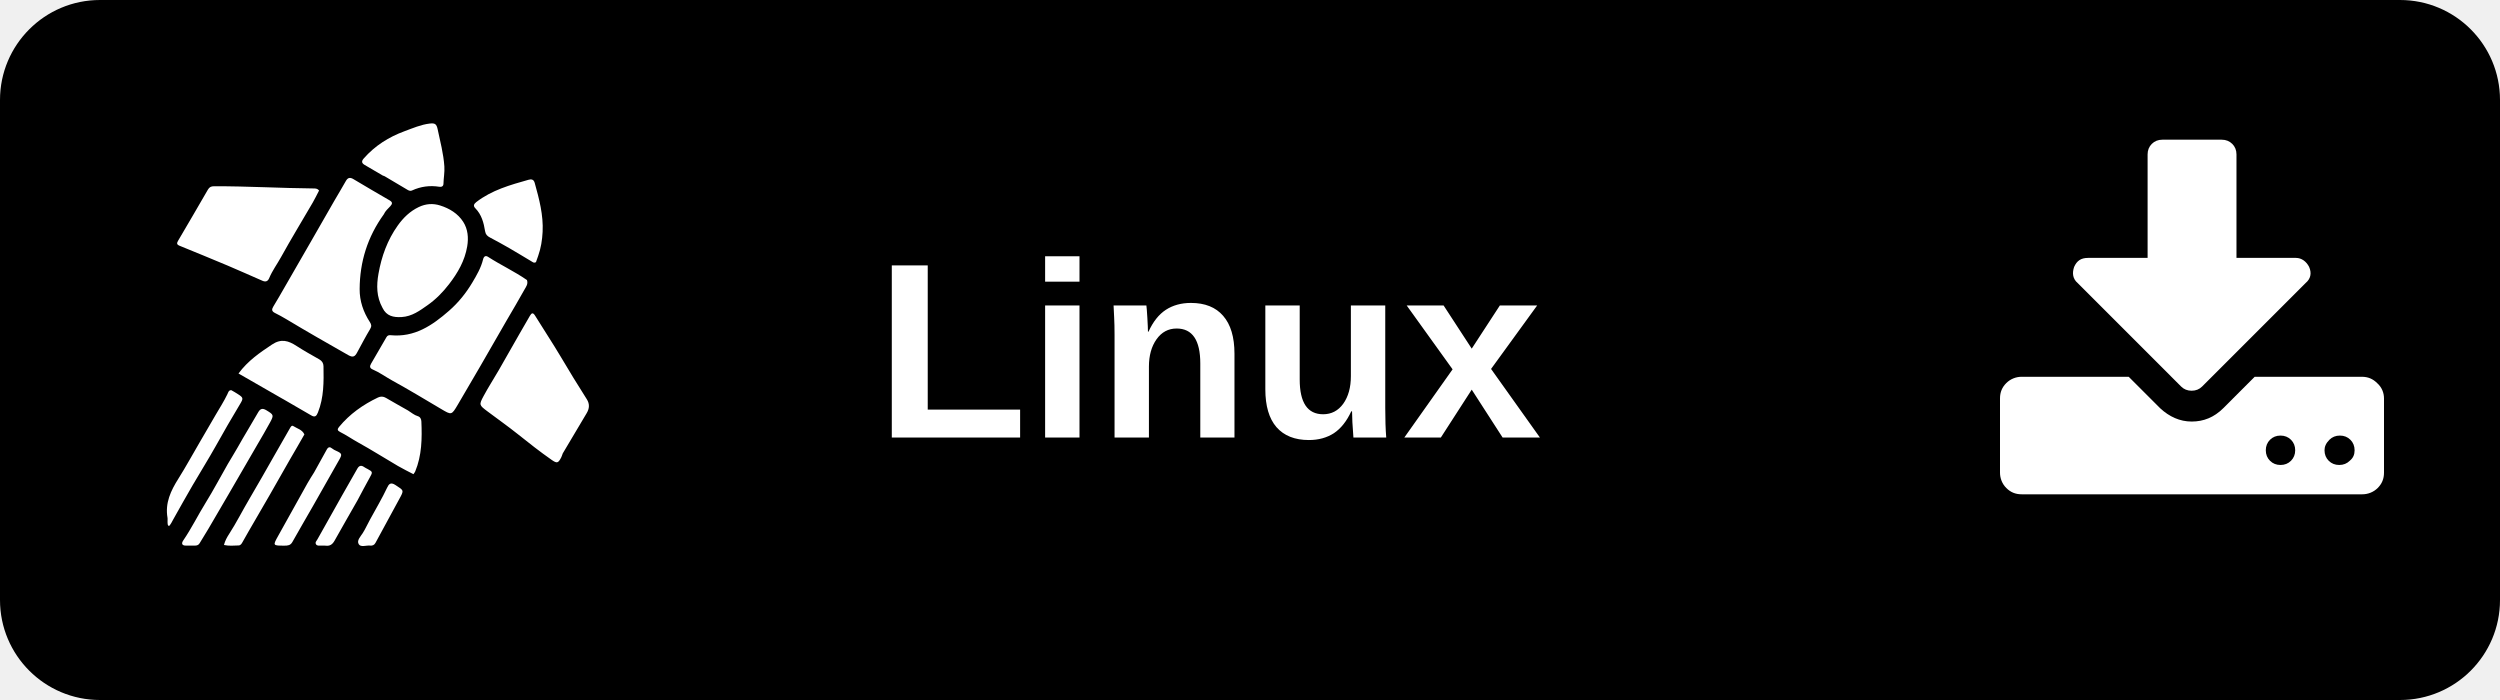
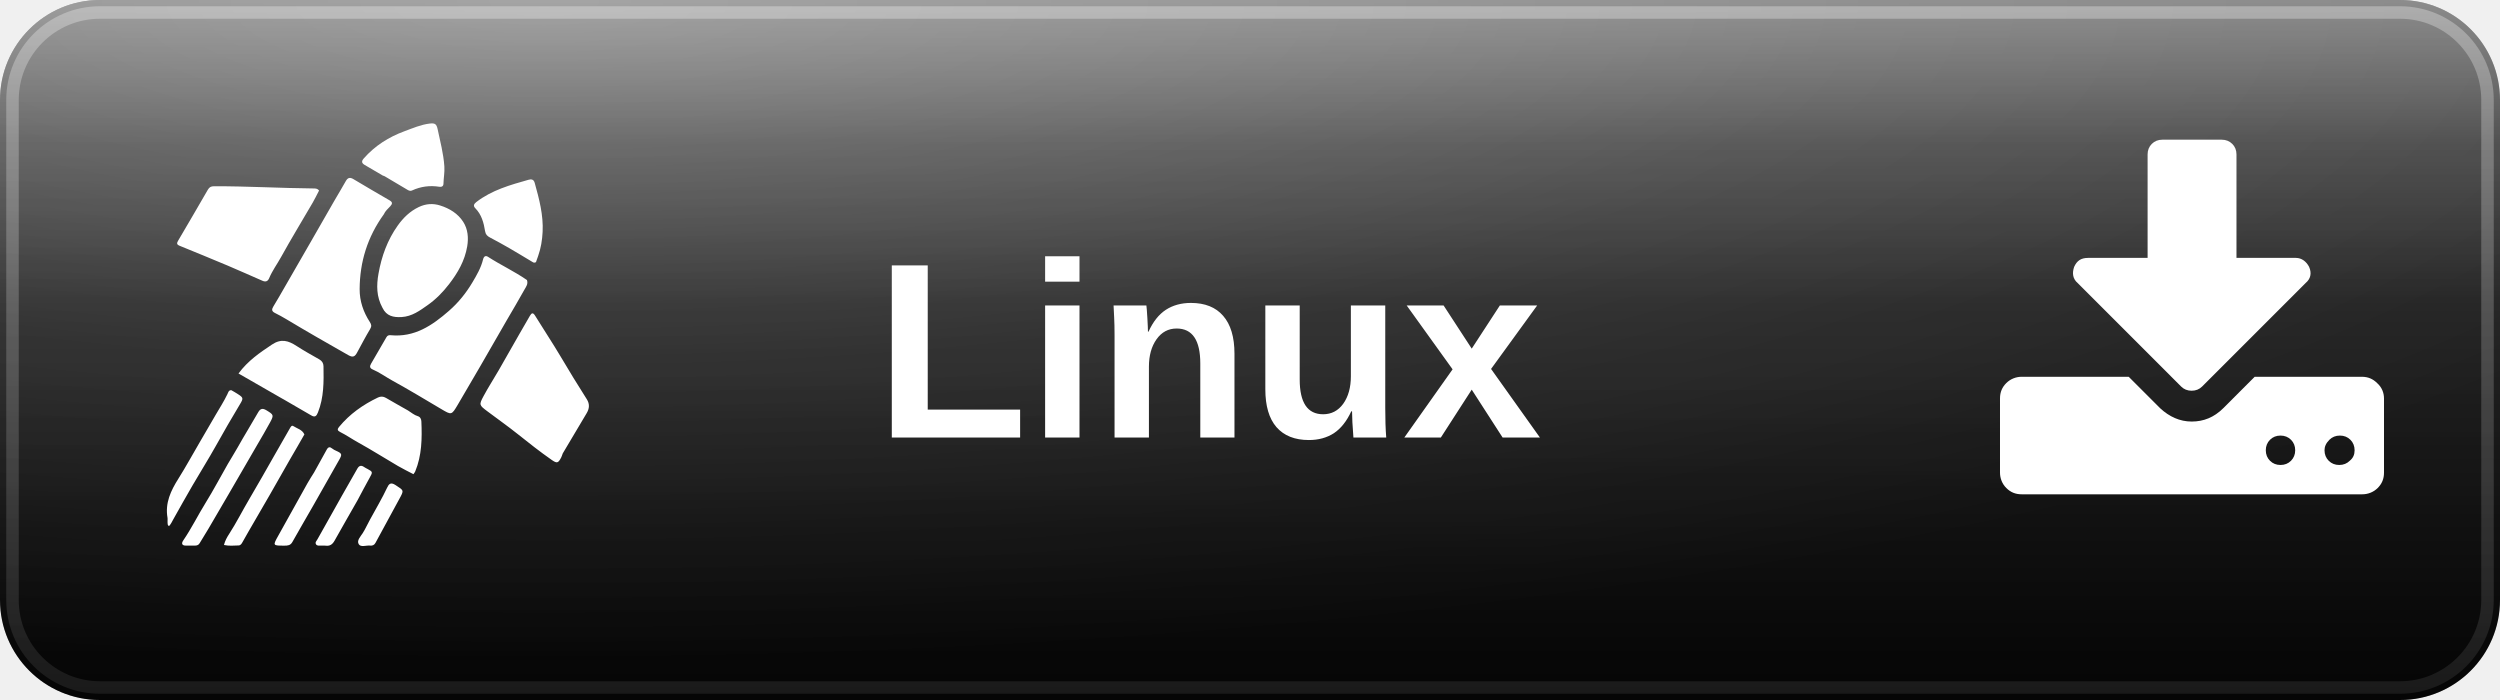
<svg xmlns="http://www.w3.org/2000/svg" width="200" height="56" viewBox="0 0 200 56">
-   <rect x="0" y="0" width="200" height="56" rx="8" fill="#000000" />
+   <defs>
+     <linearGradient id="badgeBg" x1="0%" y1="0%" x2="0%" y2="100%">
+       <stop offset="0%" stop-color="#4A4A4A" />
+       <stop offset="45%" stop-color="#232323" />
+       <stop offset="100%" stop-color="#070707" />
+     </linearGradient>
+     <radialGradient id="badgeSheen" cx="22%" cy="0%" r="95%">
+       <stop offset="0%" stop-color="#FFFFFF" stop-opacity="0.24" />
+       <stop offset="55%" stop-color="#FFFFFF" stop-opacity="0.08" />
+       <stop offset="100%" stop-color="#FFFFFF" stop-opacity="0" />
+     </radialGradient>
+     <linearGradient id="badgeGloss" x1="0%" y1="0%" x2="0%" y2="100%">
+       <stop offset="0%" stop-color="#FFFFFF" stop-opacity="0.34" />
+       <stop offset="48%" stop-color="#FFFFFF" stop-opacity="0.10" />
+       <stop offset="100%" stop-color="#FFFFFF" stop-opacity="0" />
+     </linearGradient>
+     <linearGradient id="badgeShadow" x1="0%" y1="0%" x2="0%" y2="100%">
+       <stop offset="0%" stop-color="#000000" stop-opacity="0" />
+       <stop offset="100%" stop-color="#000000" stop-opacity="0.30" />
+     </linearGradient>
+     <linearGradient id="badgeStroke" x1="0%" y1="0%" x2="0%" y2="100%">
+       <stop offset="0%" stop-color="#FFFFFF" stop-opacity="0.30" />
+       <stop offset="100%" stop-color="#FFFFFF" stop-opacity="0.08" />
+     </linearGradient>
+   </defs>
+   <rect x="0" y="0" width="200" height="56" rx="8" fill="url(#badgeBg)" />
+   <rect x="0" y="0" width="200" height="56" rx="8" fill="url(#badgeSheen)" />
+   <path d="M8 0H192A8 8 0 0 1 200 8V24H0V8A8 8 0 0 1 8 0Z" fill="url(#badgeGloss)" />
+   <path d="M0 30H200V48A8 8 0 0 1 192 56H8A8 8 0 0 1 0 48V30Z" fill="url(#badgeShadow)" />
+   <rect x="1" y="1" width="198" height="54" rx="7" fill="none" stroke="url(#badgeStroke)" />
  <g transform="translate(12,8) scale(0.08)">
    <path fill="#FFFFFF" d="       M376.958,180.047         C364.518,171.406 350.719,165.04 338.015,156.828         C335.581,155.254 333.818,156.329 333.06,159.447         C331.032,167.78 326.673,175.211 322.389,182.425         C316.115,192.989 308.442,202.555 299.021,210.789         C282.199,225.493 264.495,237.492 240.69,235.217         C238.836,235.04 237.465,235.413 236.488,237.11         C231.353,246.032 226.22,254.955 220.997,263.825         C219.479,266.402 219.814,268.217 222.603,269.413         C229.655,272.436 235.828,277.024 242.525,280.697         C258.976,289.721 275.037,299.46 291.19,309.022         C301.526,315.141 301.535,315.267 307.733,304.788         C315.261,292.061 322.711,279.288 330.121,266.492         C339.019,251.128 347.819,235.707 356.702,220.334         C362.69,209.97 368.895,199.728 374.666,189.245         C376.089,186.66 378.315,183.978 376.958,180.047        M233.812,114.313         C235.265,111.025 237.968,108.713 240.338,106.177         C242.607,103.748 242.595,102.089 239.576,100.342         C227.504,93.357 215.459,86.325 203.491,79.165         C200.048,77.105 197.806,77.506 195.804,81.1         C192.085,87.777 188.068,94.288 184.252,100.912         C176.298,114.717 168.406,128.557 160.466,142.369         C151.781,157.477 143.08,172.576 134.368,187.669         C130.717,193.994 127.126,200.357 123.298,206.573         C121.504,209.485 121.714,211.349 124.893,212.939         C128.753,214.869 132.56,216.93 136.258,219.155         C156.746,231.478 177.506,243.324 198.292,255.135         C203.139,257.889 205.006,256.411 207.102,252.56         C211.392,244.679 215.526,236.704 220.143,229.019         C221.837,226.198 221.41,224.462 219.784,221.947         C213.333,211.97 209.571,201.057 209.643,189.058         C209.805,161.869 217.422,137.045 233.812,114.313        M77.691,165.607         C89.279,170.644 100.898,175.61 112.435,180.762         C115.868,182.295 117.949,181.134 119.22,178.076         C122.299,170.666 127.097,164.223 130.948,157.252         C141.135,138.807 152.135,120.813 162.732,102.593         C165.04,98.624 167.015,94.461 169.08,90.508         C167.523,88.546 165.628,88.472 163.835,88.457         C130.525,88.165 97.253,86.135 63.934,86.252         C61.166,86.261 59.386,87.061 57.912,89.623         C48.064,106.742 38.048,123.765 28.058,140.802         C26.735,143.059 26.527,144.52 29.536,145.734         C45.401,152.134 61.188,158.727 77.691,165.607        M412.744,353.437         C420.721,340.011 428.685,326.577 436.683,313.162         C439.468,308.491 439.798,303.908 436.765,299.17         C427.726,285.047 419.031,270.716 410.476,256.289         C402.345,242.578 393.47,229.311 385.129,215.721         C382.958,212.184 381.567,212.954 379.906,215.806         C376.4,221.824 372.907,227.85 369.452,233.897         C362.545,245.986 355.72,258.123 348.758,270.181         C343.772,278.815 338.324,287.195 333.622,295.978         C328.865,304.864 329.116,305.072 337.322,311.264         C347.395,318.865 357.751,326.107 367.603,333.981         C378.751,342.892 389.949,351.719 401.654,359.883         C406.998,363.611 408.215,363.226 411.231,357.389         C411.761,356.363 412.064,355.219 412.744,353.437        M232.541,207.928         C236.513,216.075 243.346,217.535 251.71,217.042         C262.038,216.433 269.897,210.56 277.603,205.153         C285.757,199.431 292.852,192.233 299.101,184.109         C307.866,172.714 314.767,160.764 317.194,146.45         C318.667,137.769 317.896,129.173 313.241,121.88         C307.924,113.547 299.512,108.429 290.105,105.465         C282.907,103.197 275.787,103.697 268.773,107.038         C259.926,111.253 253.228,117.831 247.706,125.593         C237.417,140.057 231.514,156.406 228.469,173.781         C226.457,185.256 226.336,196.647 232.541,207.928        M131.923,298.442         C132.506,298.763 133.094,299.075 133.67,299.408         C142.841,304.717 152.043,309.975 161.167,315.365         C165.007,317.634 166.474,316.152 167.97,312.398         C173.927,297.45 173.779,281.844 173.497,266.202         C173.444,263.222 172.057,260.936 169.269,259.356         C161.624,255.025 153.933,250.741 146.563,245.97         C138.509,240.756 131.345,238.304 121.986,244.544         C109.804,252.666 97.907,260.732 88.503,273.498         C102.971,281.804 117.131,289.932 131.923,298.442        M258.036,310.496         C250.68,306.315 243.283,302.204 235.99,297.915         C233.275,296.318 230.681,296.211 227.949,297.516         C212.94,304.681 199.622,314.081 188.979,327.021         C187.183,329.204 187.317,330.578 190.095,331.969         C196.317,335.084 202.037,339.088 208.142,342.465         C221.634,349.928 234.675,358.202 247.986,365.998         C252.95,368.906 258.154,371.403 263.443,374.189         C264.16,373.105 264.839,372.361 265.202,371.486         C271.865,355.403 272.104,338.501 271.378,321.509         C271.278,319.184 270.393,316.923 267.674,316.121         C264.249,315.111 261.598,312.742 258.036,310.496        M388.196,155.819         C390.931,148.08 392.202,140.063 392.616,131.902         C393.475,115.006 389.167,98.943 384.708,82.894         C383.728,79.366 381.432,78.954 378.578,79.76         C360.193,84.956 341.797,90.092 326.273,102.086         C323.607,104.145 323.174,106.071 325.295,108.216         C331.629,114.621 333.738,122.81 335.095,131.215         C335.627,134.515 337.292,136.09 339.944,137.493         C346.395,140.905 352.813,144.389 359.13,148.043         C366.89,152.533 374.529,157.233 382.234,161.819         C383.207,162.398 384.193,163.204 385.961,162.162         C386.51,160.567 387.205,158.552 388.196,155.819        M232.851,75.59         C233.474,75.819 234.149,75.958 234.711,76.29         C241.993,80.588 249.26,84.912 256.528,89.235         C258.239,90.252 259.844,91.471 262.06,90.453         C270.75,86.461 279.84,85.252 289.278,86.76         C291.73,87.152 293.404,86.209 293.459,83.779         C293.59,77.987 294.758,72.326 294.361,66.413         C293.511,53.725 290.242,41.564 287.647,29.242         C286.542,23.992 284.959,22.929 279.721,23.556         C270.863,24.618 262.797,28.165 254.544,31.203         C238.718,37.028 224.903,45.742 213.712,58.505         C211.282,61.277 211.672,63.147 214.597,64.895         C220.443,68.389 226.302,71.859 232.851,75.59        M79.36,392.921         C88.604,376.977 97.858,361.039 107.089,345.088         C111.497,337.472 116.033,329.923 120.197,322.175         C124.011,315.078 123.594,314.651 116.518,310.342         C112.766,308.057 110.43,308.326 108.125,312.379         C101.4,324.204 94.163,335.739 87.539,347.617         C84.455,353.146 81.017,358.439 77.866,363.91         C70.415,376.849 63.5,390.114 55.634,402.791         C47.927,415.213 41.511,428.386 33.239,440.469         C31.353,443.223 31.653,445.647 35.936,445.598         C38.934,445.564 41.933,445.57 44.931,445.599         C46.895,445.618 48.522,445.057 49.596,443.287         C52.529,438.455 55.549,433.675 58.407,428.799         C65.287,417.062 72.093,405.282 79.36,392.921        M81.305,290.179         C78.63,290.128 78.248,292.419 77.43,294.124         C73.978,301.315 69.64,308.028 65.643,314.886         C60.379,323.919 55.169,332.998 49.858,342.011         C42.698,354.162 36,366.6 28.478,378.519         C20.854,390.598 14.951,402.886 17.5,417.711         C17.749,419.164 17.432,420.706 17.547,422.194         C17.655,423.573 17.319,425.203 19.046,426.099         C20.95,424.07 22.012,421.631 23.309,419.319         C29.639,408.033 35.947,396.734 42.455,385.551         C50.147,372.334 58.295,359.377 65.768,346.04         C73.639,331.996 81.61,318.016 89.949,304.249         C93.507,298.375 93.473,297.663 87.81,294.063         C85.849,292.816 83.879,291.582 81.305,290.179        M154.395,334.431         C152.238,329.568 147.101,328.573 143.206,326.027         C141.672,325.024 140.632,327.006 139.896,328.286         C134.606,337.489 129.351,346.713 124.077,355.925         C115.824,370.339 107.734,384.85 99.255,399.13         C92.389,410.694 86.408,422.76 79.074,434.063         C76.973,437.302 74.999,440.81 73.974,444.991         C79.037,446.083 83.841,445.614 88.608,445.442         C90.868,445.361 91.763,443.48 92.782,441.64         C96.714,434.541 100.835,427.546 104.901,420.52         C109.896,411.89 114.943,403.291 119.9,394.639         C126.584,382.975 133.161,371.25 139.865,359.598         C144.588,351.391 149.447,343.262 154.395,334.431        M164.106,372.411         C161.929,375.946 159.623,379.41 157.597,383.029         C147.795,400.535 138.079,418.089 128.309,435.613         C122.696,445.682 122.676,445.625 134.353,445.651         C137.637,445.658 140.43,445.488 142.353,442.046         C149.061,430.033 156.064,418.186 162.874,406.23         C171.654,390.815 180.3,375.324 189.12,359.932         C192.302,354.379 192.104,353.451 186.127,350.788         C184.772,350.184 183.38,349.512 182.256,348.572         C179.888,346.59 178.237,346.859 176.732,349.599         C172.664,357.002 168.49,364.347 164.106,372.411        M207.616,400.122         C211.686,392.522 215.643,384.858 219.865,377.343         C222.753,372.201 222.779,371.762 217.693,369.041         C216.52,368.413 215.287,367.862 214.212,367.095         C211.275,364.998 209.103,365.509 207.324,368.666         C202.273,377.63 197.105,386.527 192.05,395.488         C183.819,410.076 175.638,424.692 167.444,439.3         C166.58,440.84 164.854,442.302 165.98,444.236         C167.079,446.124 169.236,445.494 171.008,445.592         C172.501,445.674 174.026,445.448 175.494,445.655         C179.88,446.276 182.471,444.454 184.624,440.568         C192.019,427.217 199.763,414.06 207.616,400.122        M220.07,419.475         C217.539,423.963 215.528,428.705 212.747,433.095         C210.615,436.463 206.469,440.504 208.743,444.187         C210.819,447.55 216.173,445.182 220.058,445.576         C222.331,445.807 224.214,445.212 225.457,442.9         C233.315,428.29 241.208,413.698 249.208,399.166         C254.191,390.116 254.011,390.59 245.39,384.993         C240.545,381.847 238.778,384.132 237.105,387.709         C232.109,398.392 226.021,408.475 220.07,419.475        z" />
  </g>
  <text x="70" y="35" font-family="Arial, Helvetica, sans-serif" font-size="20" fill="#FFFFFF" font-weight="600">
    Linux
  </text>
  <g transform="translate(160,10) scale(0.06)">
    <path fill="#FFFFFF" d=" M393.6,433.7c0-5.6-1.9-10.3-5.6-14s-8.4-5.6-14-5.6s-10.3,1.9-14,5.6s-5.6,8.4-5.6,14 s1.9,10.3,5.6,14c3.7,3.7,8.4,5.6,14,5.6s10.3-1.9,14-5.6C391.7,443.9,393.6,439.3,393.6,433.7z M472.8,433.7c0-5.6-1.9-10.3-5.6-14s-8.4-5.6-14-5.6s-10.3,1.9-14,5.6 c-4.7,4.7-6.5,9.3-6.5,14c0,5.6,1.9,10.3,5.6,14s8.4,5.6,14,5.6s10.3-1.9,14-5.6C471,443.9,472.8,439.3,472.8,433.7z M512,364.6v98.9c0,8.4-2.8,14.9-8.4,20.5s-13.1,8.4-20.5,8.4H28.9 c-8.4,0-14.9-2.8-20.5-8.4S0,471,0,463.5v-98.9c0-8.4,2.8-14.9,8.4-20.5 c5.6-5.6,13.1-8.4,20.5-8.4h142.7l42,42c12.1,11.2,26.1,17.7,42,17.7 s29.8-5.6,42-17.7l42-42h142.7c8.4,0,14.9,2.8,20.5,8.4 C509.2,349.7,512,357.2,512,364.6z M412.2,189.3c3.7,8.4,1.9,15.9-4.7,21.4l-138,138 c-3.7,3.7-8.4,5.6-14,5.6s-10.3-1.9-14-5.6l-138-138 c-6.5-5.6-7.5-13.1-4.7-21.4c3.7-8.4,9.3-12.1,18.7-12.1h79.3v-138 c0-5.6,1.9-10.3,5.6-14c3.7-3.7,8.4-5.6,14-5.6h79.3 c5.6,0,10.3,1.9,14,5.6s5.6,8.4,5.6,14v138h79.3 C402,177.2,408.5,181.9,412.2,189.3z" />
  </g>
</svg>
